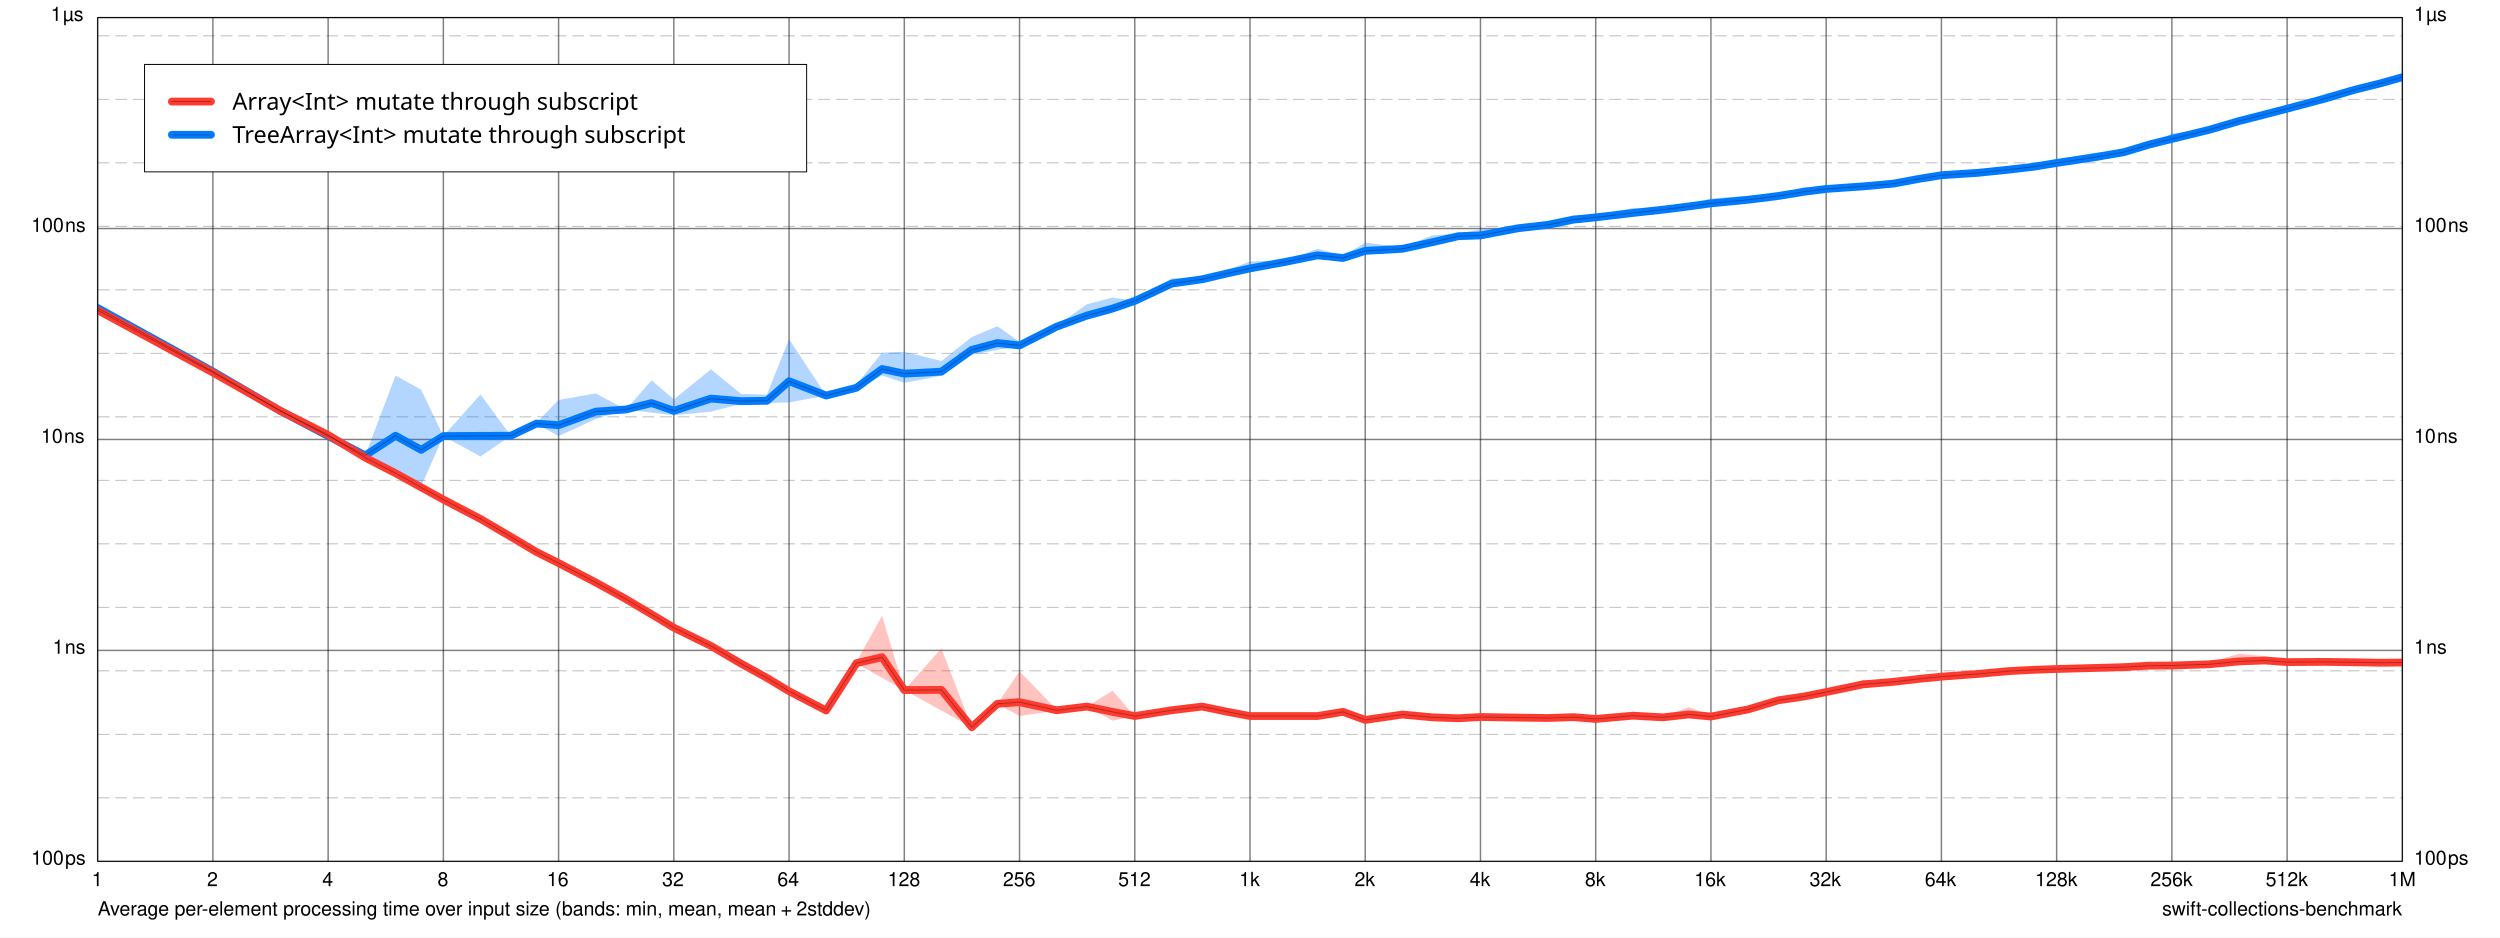
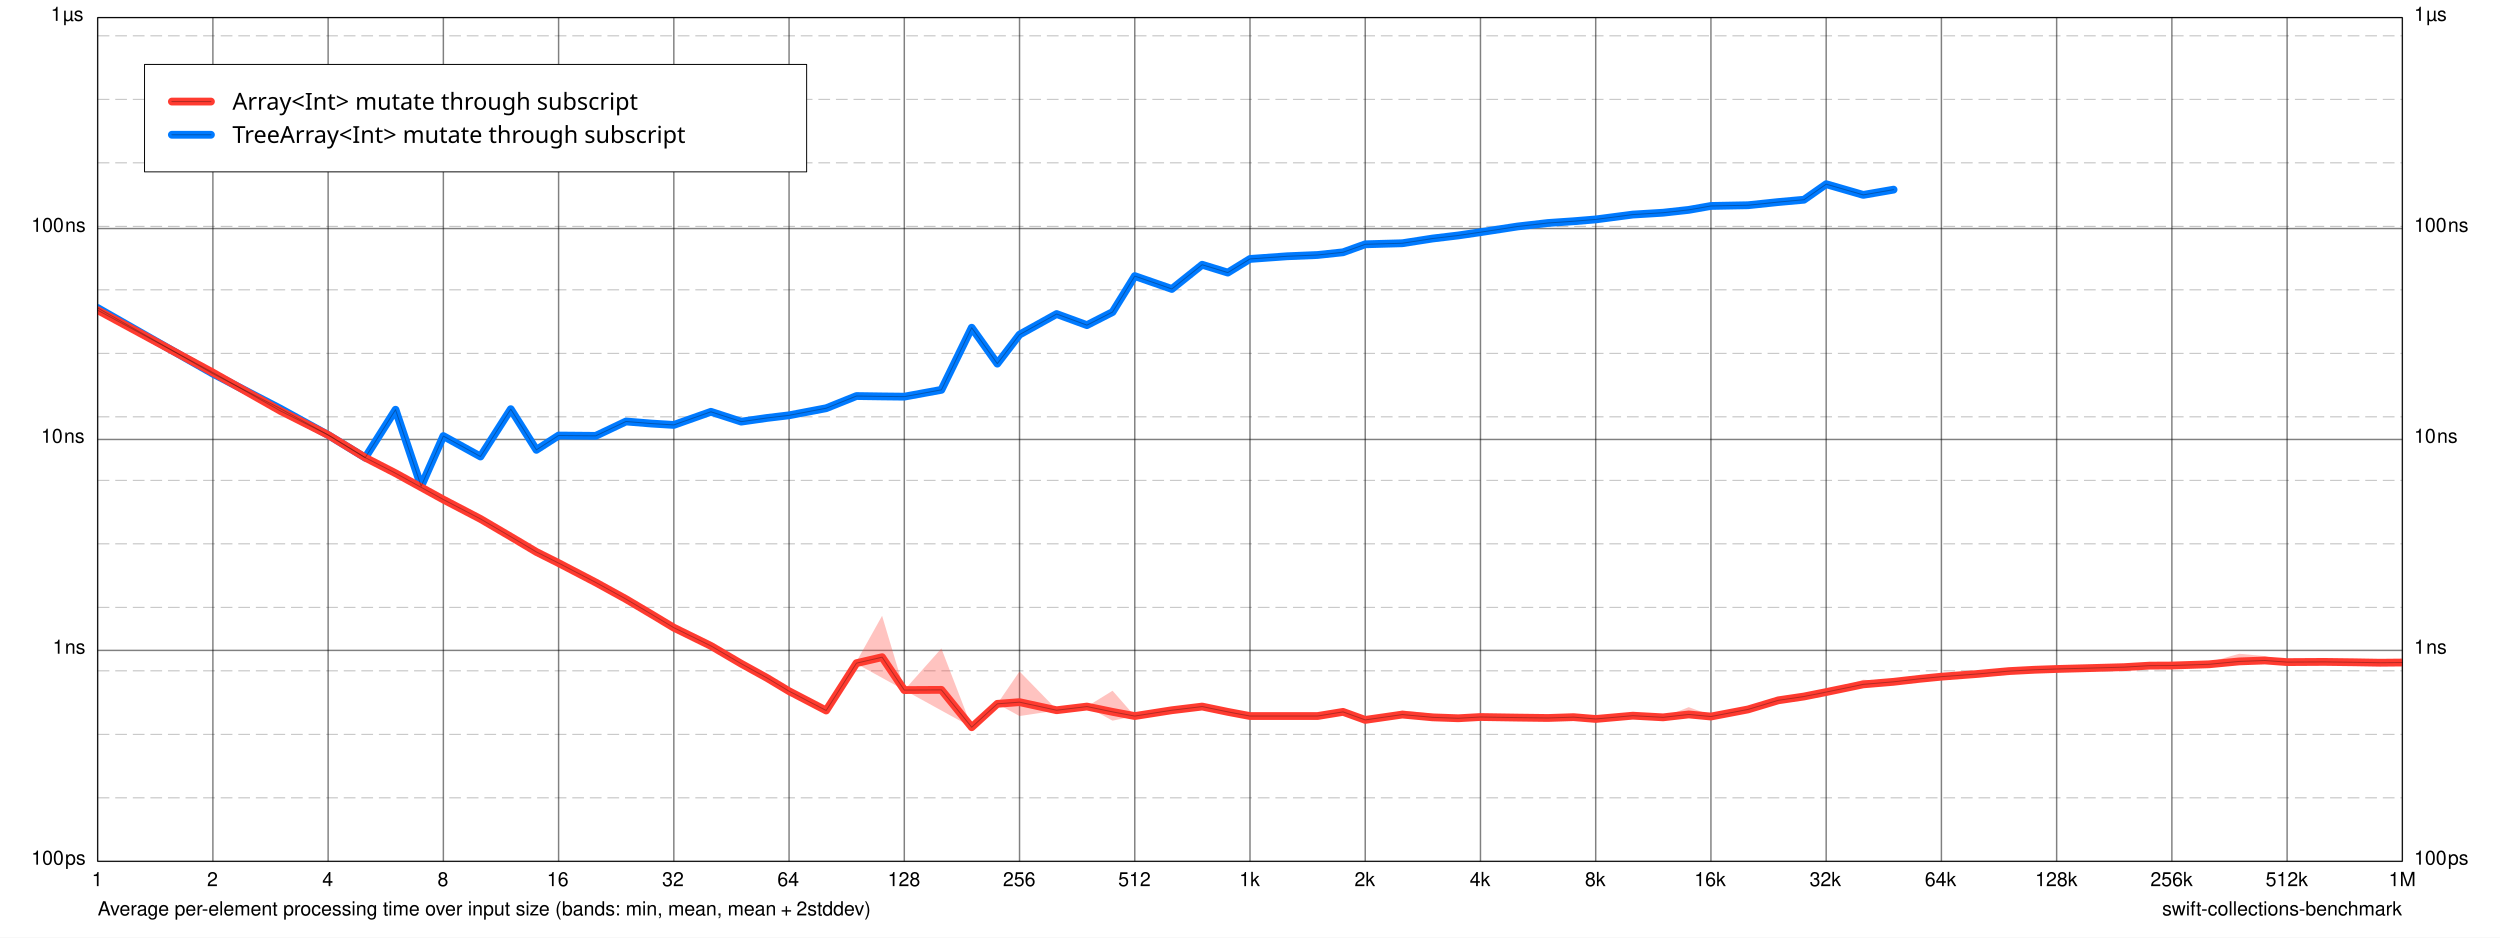
<svg xmlns="http://www.w3.org/2000/svg" xmlns:xlink="http://www.w3.org/1999/xlink" width="1280.0px" height="480.0px" viewBox="0.0 0.0 1280.0 480.0" version="1.1">
  <path d="M 0 0 L 0 480 L 1280 480 L 1280 0 z" fill="#FFFFFF" fill-opacity="1.0" stroke="none" />
  <text x="50" y="468.7" font-family="Helvetica" font-size="10" font-weight="normal" font-style="normal" fill="#000000" fill-opacity="1">Average per-element processing time over input size (bands: min, mean, mean + 2stddev)</text>
  <a xlink:href="https://github.com/apple/swift-collections-benchmark">
    <text x="1107" y="468.7" font-family="Helvetica" font-size="10" font-weight="normal" font-style="normal" fill="#000000" fill-opacity="1">swift-collections-benchmark</text>
  </a>
  <path d="M 50 9 L 50 441" fill="none" stroke-width="0.75" stroke="#000000" stroke-opacity="0.498" stroke-linecap="butt" stroke-linejoin="round" />
  <text x="47" y="453.7" font-family="Helvetica" font-size="10" font-weight="normal" font-style="normal" fill="#000000" fill-opacity="1">1</text>
  <path d="M 109 9 L 109 441" fill="none" stroke-width="0.75" stroke="#000000" stroke-opacity="0.498" stroke-linecap="butt" stroke-linejoin="round" />
  <text x="106" y="453.7" font-family="Helvetica" font-size="10" font-weight="normal" font-style="normal" fill="#000000" fill-opacity="1">2</text>
  <path d="M 168 9 L 168 441" fill="none" stroke-width="0.75" stroke="#000000" stroke-opacity="0.498" stroke-linecap="butt" stroke-linejoin="round" />
  <text x="165" y="453.7" font-family="Helvetica" font-size="10" font-weight="normal" font-style="normal" fill="#000000" fill-opacity="1">4</text>
  <path d="M 227 9 L 227 441" fill="none" stroke-width="0.75" stroke="#000000" stroke-opacity="0.498" stroke-linecap="butt" stroke-linejoin="round" />
  <text x="224" y="453.7" font-family="Helvetica" font-size="10" font-weight="normal" font-style="normal" fill="#000000" fill-opacity="1">8</text>
  <path d="M 286 9 L 286 441" fill="none" stroke-width="0.75" stroke="#000000" stroke-opacity="0.498" stroke-linecap="butt" stroke-linejoin="round" />
  <text x="280" y="453.7" font-family="Helvetica" font-size="10" font-weight="normal" font-style="normal" fill="#000000" fill-opacity="1">16</text>
  <path d="M 345 9 L 345 441" fill="none" stroke-width="0.75" stroke="#000000" stroke-opacity="0.498" stroke-linecap="butt" stroke-linejoin="round" />
  <text x="339" y="453.7" font-family="Helvetica" font-size="10" font-weight="normal" font-style="normal" fill="#000000" fill-opacity="1">32</text>
  <path d="M 404 9 L 404 441" fill="none" stroke-width="0.75" stroke="#000000" stroke-opacity="0.498" stroke-linecap="butt" stroke-linejoin="round" />
  <text x="398" y="453.7" font-family="Helvetica" font-size="10" font-weight="normal" font-style="normal" fill="#000000" fill-opacity="1">64</text>
  <path d="M 463 9 L 463 441" fill="none" stroke-width="0.75" stroke="#000000" stroke-opacity="0.498" stroke-linecap="butt" stroke-linejoin="round" />
  <text x="454.5" y="453.7" font-family="Helvetica" font-size="10" font-weight="normal" font-style="normal" fill="#000000" fill-opacity="1">128</text>
  <path d="M 522 9 L 522 441" fill="none" stroke-width="0.75" stroke="#000000" stroke-opacity="0.498" stroke-linecap="butt" stroke-linejoin="round" />
  <text x="513.5" y="453.7" font-family="Helvetica" font-size="10" font-weight="normal" font-style="normal" fill="#000000" fill-opacity="1">256</text>
  <path d="M 581 9 L 581 441" fill="none" stroke-width="0.75" stroke="#000000" stroke-opacity="0.498" stroke-linecap="butt" stroke-linejoin="round" />
  <text x="572.5" y="453.7" font-family="Helvetica" font-size="10" font-weight="normal" font-style="normal" fill="#000000" fill-opacity="1">512</text>
  <path d="M 640 9 L 640 441" fill="none" stroke-width="0.75" stroke="#000000" stroke-opacity="0.498" stroke-linecap="butt" stroke-linejoin="round" />
  <text x="634.5" y="453.7" font-family="Helvetica" font-size="10" font-weight="normal" font-style="normal" fill="#000000" fill-opacity="1">1k</text>
  <path d="M 699 9 L 699 441" fill="none" stroke-width="0.75" stroke="#000000" stroke-opacity="0.498" stroke-linecap="butt" stroke-linejoin="round" />
  <text x="693.5" y="453.7" font-family="Helvetica" font-size="10" font-weight="normal" font-style="normal" fill="#000000" fill-opacity="1">2k</text>
  <path d="M 758 9 L 758 441" fill="none" stroke-width="0.75" stroke="#000000" stroke-opacity="0.498" stroke-linecap="butt" stroke-linejoin="round" />
  <text x="752.5" y="453.7" font-family="Helvetica" font-size="10" font-weight="normal" font-style="normal" fill="#000000" fill-opacity="1">4k</text>
  <path d="M 817 9 L 817 441" fill="none" stroke-width="0.75" stroke="#000000" stroke-opacity="0.498" stroke-linecap="butt" stroke-linejoin="round" />
  <text x="811.5" y="453.7" font-family="Helvetica" font-size="10" font-weight="normal" font-style="normal" fill="#000000" fill-opacity="1">8k</text>
  <path d="M 876 9 L 876 441" fill="none" stroke-width="0.75" stroke="#000000" stroke-opacity="0.498" stroke-linecap="butt" stroke-linejoin="round" />
  <text x="867.5" y="453.7" font-family="Helvetica" font-size="10" font-weight="normal" font-style="normal" fill="#000000" fill-opacity="1">16k</text>
  <path d="M 935 9 L 935 441" fill="none" stroke-width="0.75" stroke="#000000" stroke-opacity="0.498" stroke-linecap="butt" stroke-linejoin="round" />
  <text x="926.5" y="453.7" font-family="Helvetica" font-size="10" font-weight="normal" font-style="normal" fill="#000000" fill-opacity="1">32k</text>
  <path d="M 994 9 L 994 441" fill="none" stroke-width="0.75" stroke="#000000" stroke-opacity="0.498" stroke-linecap="butt" stroke-linejoin="round" />
  <text x="985.5" y="453.7" font-family="Helvetica" font-size="10" font-weight="normal" font-style="normal" fill="#000000" fill-opacity="1">64k</text>
  <path d="M 1053 9 L 1053 441" fill="none" stroke-width="0.75" stroke="#000000" stroke-opacity="0.498" stroke-linecap="butt" stroke-linejoin="round" />
  <text x="1042" y="453.7" font-family="Helvetica" font-size="10" font-weight="normal" font-style="normal" fill="#000000" fill-opacity="1">128k</text>
  <path d="M 1112 9 L 1112 441" fill="none" stroke-width="0.75" stroke="#000000" stroke-opacity="0.498" stroke-linecap="butt" stroke-linejoin="round" />
  <text x="1101" y="453.7" font-family="Helvetica" font-size="10" font-weight="normal" font-style="normal" fill="#000000" fill-opacity="1">256k</text>
  <path d="M 1171 9 L 1171 441" fill="none" stroke-width="0.75" stroke="#000000" stroke-opacity="0.498" stroke-linecap="butt" stroke-linejoin="round" />
  <text x="1160" y="453.7" font-family="Helvetica" font-size="10" font-weight="normal" font-style="normal" fill="#000000" fill-opacity="1">512k</text>
  <path d="M 1230 9 L 1230 441" fill="none" stroke-width="0.75" stroke="#000000" stroke-opacity="0.498" stroke-linecap="butt" stroke-linejoin="round" />
  <text x="1223" y="453.7" font-family="Helvetica" font-size="10" font-weight="normal" font-style="normal" fill="#000000" fill-opacity="1">1M</text>
  <path d="M 50 441 L 1230 441" fill="none" stroke-width="0.75" stroke="#000000" stroke-opacity="0.498" stroke-linecap="butt" stroke-linejoin="round" />
  <text x="16" y="442.7" font-family="Helvetica" font-size="10" font-weight="normal" font-style="normal" fill="#000000" fill-opacity="1">100 ps</text>
  <text x="1236" y="442.7" font-family="Helvetica" font-size="10" font-weight="normal" font-style="normal" fill="#000000" fill-opacity="1">100 ps</text>
  <path d="M 50 333 L 1230 333" fill="none" stroke-width="0.75" stroke="#000000" stroke-opacity="0.498" stroke-linecap="butt" stroke-linejoin="round" />
  <text x="27" y="334.7" font-family="Helvetica" font-size="10" font-weight="normal" font-style="normal" fill="#000000" fill-opacity="1">1 ns</text>
  <text x="1236" y="334.7" font-family="Helvetica" font-size="10" font-weight="normal" font-style="normal" fill="#000000" fill-opacity="1">1 ns</text>
  <path d="M 50 225 L 1230 225" fill="none" stroke-width="0.75" stroke="#000000" stroke-opacity="0.498" stroke-linecap="butt" stroke-linejoin="round" />
  <text x="21" y="226.7" font-family="Helvetica" font-size="10" font-weight="normal" font-style="normal" fill="#000000" fill-opacity="1">10 ns</text>
  <text x="1236" y="226.7" font-family="Helvetica" font-size="10" font-weight="normal" font-style="normal" fill="#000000" fill-opacity="1">10 ns</text>
  <path d="M 50 117 L 1230 117" fill="none" stroke-width="0.75" stroke="#000000" stroke-opacity="0.498" stroke-linecap="butt" stroke-linejoin="round" />
  <text x="16" y="118.7" font-family="Helvetica" font-size="10" font-weight="normal" font-style="normal" fill="#000000" fill-opacity="1">100 ns</text>
  <text x="1236" y="118.7" font-family="Helvetica" font-size="10" font-weight="normal" font-style="normal" fill="#000000" fill-opacity="1">100 ns</text>
  <path d="M 50 9 L 1230 9" fill="none" stroke-width="0.75" stroke="#000000" stroke-opacity="0.498" stroke-linecap="butt" stroke-linejoin="round" />
  <text x="26" y="10.7" font-family="Helvetica" font-size="10" font-weight="normal" font-style="normal" fill="#000000" fill-opacity="1">1 µs</text>
  <text x="1236" y="10.7" font-family="Helvetica" font-size="10" font-weight="normal" font-style="normal" fill="#000000" fill-opacity="1">1 µs</text>
  <path d="M 50 408.49 L 1230 408.49" fill="none" stroke-width="0.5" stroke="#000000" stroke-opacity="0.259" stroke-linecap="butt" stroke-linejoin="round" stroke-dasharray="6 3" stroke-dashoffset="0" />
  <path d="M 50 375.98 L 1230 375.98" fill="none" stroke-width="0.5" stroke="#000000" stroke-opacity="0.259" stroke-linecap="butt" stroke-linejoin="round" stroke-dasharray="6 3" stroke-dashoffset="0" />
  <path d="M 50 343.47 L 1230 343.47" fill="none" stroke-width="0.5" stroke="#000000" stroke-opacity="0.259" stroke-linecap="butt" stroke-linejoin="round" stroke-dasharray="6 3" stroke-dashoffset="0" />
  <path d="M 50 310.96 L 1230 310.96" fill="none" stroke-width="0.5" stroke="#000000" stroke-opacity="0.259" stroke-linecap="butt" stroke-linejoin="round" stroke-dasharray="6 3" stroke-dashoffset="0" />
  <path d="M 50 278.44 L 1230 278.44" fill="none" stroke-width="0.5" stroke="#000000" stroke-opacity="0.259" stroke-linecap="butt" stroke-linejoin="round" stroke-dasharray="6 3" stroke-dashoffset="0" />
  <path d="M 50 245.93 L 1230 245.93" fill="none" stroke-width="0.5" stroke="#000000" stroke-opacity="0.259" stroke-linecap="butt" stroke-linejoin="round" stroke-dasharray="6 3" stroke-dashoffset="0" />
  <path d="M 50 213.42 L 1230 213.42" fill="none" stroke-width="0.5" stroke="#000000" stroke-opacity="0.259" stroke-linecap="butt" stroke-linejoin="round" stroke-dasharray="6 3" stroke-dashoffset="0" />
  <path d="M 50 180.91 L 1230 180.91" fill="none" stroke-width="0.5" stroke="#000000" stroke-opacity="0.259" stroke-linecap="butt" stroke-linejoin="round" stroke-dasharray="6 3" stroke-dashoffset="0" />
  <path d="M 50 148.4 L 1230 148.4" fill="none" stroke-width="0.5" stroke="#000000" stroke-opacity="0.259" stroke-linecap="butt" stroke-linejoin="round" stroke-dasharray="6 3" stroke-dashoffset="0" />
  <path d="M 50 115.89 L 1230 115.89" fill="none" stroke-width="0.5" stroke="#000000" stroke-opacity="0.259" stroke-linecap="butt" stroke-linejoin="round" stroke-dasharray="6 3" stroke-dashoffset="0" />
  <path d="M 50 83.376 L 1230 83.376" fill="none" stroke-width="0.5" stroke="#000000" stroke-opacity="0.259" stroke-linecap="butt" stroke-linejoin="round" stroke-dasharray="6 3" stroke-dashoffset="0" />
  <path d="M 50 50.865 L 1230 50.865" fill="none" stroke-width="0.5" stroke="#000000" stroke-opacity="0.259" stroke-linecap="butt" stroke-linejoin="round" stroke-dasharray="6 3" stroke-dashoffset="0" />
  <path d="M 50 18.354 L 1230 18.354" fill="none" stroke-width="0.5" stroke="#000000" stroke-opacity="0.259" stroke-linecap="butt" stroke-linejoin="round" stroke-dasharray="6 3" stroke-dashoffset="0" />
  <path d="M 74 33 L 74 88 L 413 88 L 413 33 z" fill="#FFFFFF" fill-opacity="1.0" stroke="none" />
  <clipPath id="clip-0">
    <path d="M 50 9 L 50 441 L 1230 441 L 1230 9 z" />
  </clipPath>
  <g clip-path="url(#clip-0)">
-     <path d="M 50 157.69L 109 190.2L 143.51 210.35L 168 221.7L 186.99 233.18L 202.51 192.3L 215.63 199.53L 227 223.27L 245.99 201.97L 261.51 223.09L 274.63 216.47L 286 204.75L 304.99 201.46L 320.51 209.64L 333.63 194.73L 345 204.49L 363.99 189.11L 379.51 201.73L 392.63 202.05L 404 173.61L 422.99 202.52L 438.51 196.91L 451.63 180.55L 463 180.13L 481.99 184.84L 497.51 172.58L 510.63 167.01L 522 174.96L 540.99 166.76L 556.51 155.78L 569.63 152.39L 581 153.95L 599.99 142.49L 615.51 142L 628.63 138.18L 640 133.89L 658.99 133.22L 674.51 127.35L 687.63 130.96L 699 124.26L 717.99 126.49L 733.51 120.52L 746.63 119.54L 758 117.48L 776.99 115.99L 792.51 113.27L 805.63 110.24L 817 110.66L 835.99 106.45L 851.51 106.48L 864.63 104.72L 876 101.65L 894.99 100.19L 910.51 100.31L 923.63 95.873L 935 96.022L 953.99 95.142L 969.51 93.719L 982.63 91.429L 994 88.494L 1013 87.948L 1028.5 85.509L 1041.6 85.208L 1053 81.79L 1072 78.287L 1087.5 77.585L 1100.6 73.411L 1112 68.38L 1131 65.854L 1146.5 60.668L 1159.6 57.938L 1171 55.142L 1190 48.114L 1205.5 44.23L 1218.6 42.614L 1230 39.088L 1230 39.708L 1218.6 42.758L 1205.5 46.595L 1190 51.491L 1171 55.813L 1159.6 58.837L 1146.5 62.409L 1131 66.711L 1112 72.142L 1100.6 74.132L 1087.5 78.012L 1072 81.411L 1053 84.014L 1041.6 85.363L 1028.5 87.358L 1013 88.641L 994 90.16L 982.63 91.598L 969.51 94.103L 953.99 95.517L 935 96.984L 923.63 99.034L 910.51 100.36L 894.99 103.06L 876 105.02L 864.63 106.04L 851.51 107.67L 835.99 109.99L 817 111.52L 805.63 113.26L 792.51 115.8L 776.99 117.23L 758 121.67L 746.63 121.43L 733.51 125.25L 717.99 127.73L 699 130.02L 687.63 132.51L 674.51 131.97L 658.99 134.18L 640 138.74L 628.63 140.53L 615.51 143.35L 599.99 146.15L 581 154.11L 569.63 160.1L 556.51 163.77L 540.99 167.44L 522 177.54L 510.63 179.11L 497.51 181.7L 481.99 192.37L 463 196.01L 451.63 192.28L 438.51 199.12L 422.99 202.52L 404 206.03L 392.63 206.37L 379.51 206.77L 363.99 210.75L 345 212.58L 333.63 211.3L 320.51 209.64L 304.99 214.53L 286 223.27L 274.63 217.01L 261.51 223.09L 245.99 233.74L 227 223.27L 215.63 248.96L 202.51 241.73L 186.99 233.18L 168 223.84L 143.51 210.35L 109 190.2L 50 157.69" fill="#007AFF" fill-opacity="0.302" stroke="none" />
+     <path d="M 50 157.69L 109 191.33L 143.51 209.22L 168 222.71L 186.99 234.31L 202.51 209.78L 215.63 248.96L 227 223.27L 245.99 233.74L 261.51 209.5L 274.63 230.32L 286 222.99L 304.99 223.16L 320.51 215.8L 333.63 216.87L 345 217.56L 363.99 210.84L 379.51 215.88L 392.63 214L 404 212.64L 422.99 209.01L 438.51 202.77L 451.63 202.96L 463 203.09L 481.99 199.6L 497.51 167.8L 510.63 186.18L 522 171.32L 540.99 160.78L 556.51 166.47L 569.63 159.77L 581 141.36L 599.99 147.95L 615.51 135.55L 628.63 139.57L 640 132.58L 658.99 131.21L 674.51 130.56L 687.63 129.17L 699 125.08L 717.99 124.54L 733.51 122.12L 746.63 120.55L 758 118.88L 776.99 115.96L 792.51 114.18L 805.63 113.28L 817 112.35L 835.99 109.86L 851.51 108.91L 864.63 107.46L 876 105.45L 894.99 105.08L 910.51 103.45L 923.63 102.26L 935 94.305L 953.99 99.789L 969.51 97.098L 969.51 97.098L 953.99 99.789L 935 94.305L 923.63 102.26L 910.51 103.45L 894.99 105.08L 876 105.45L 864.63 107.46L 851.51 108.91L 835.99 109.86L 817 112.35L 805.63 113.28L 792.51 114.18L 776.99 115.96L 758 118.88L 746.63 120.55L 733.51 122.12L 717.99 124.54L 699 125.08L 687.63 129.17L 674.51 130.56L 658.99 131.21L 640 132.58L 628.63 139.57L 615.51 135.55L 599.99 147.95L 581 141.36L 569.63 159.77L 556.51 166.47L 540.99 160.78L 522 171.32L 510.63 186.18L 497.51 167.8L 481.99 199.6L 463 203.09L 451.63 202.96L 438.51 202.77L 422.99 209.01L 404 212.64L 392.63 214L 379.51 215.88L 363.99 210.84L 345 217.56L 333.63 216.87L 320.51 215.8L 304.99 223.16L 286 222.99L 274.63 230.32L 261.51 209.5L 245.99 233.74L 227 223.27L 215.63 248.96L 202.51 209.78L 186.99 234.31L 168 222.71L 143.51 209.22L 109 191.33L 50 157.69" fill="#007AFF" fill-opacity="0.302" stroke="none" />
    <path d="M 50 158.82L 109 189.19L 143.51 210.35L 168 222.71L 186.99 234.31L 202.51 240.72L 215.63 247.95L 227 254.21L 245.99 265.69L 261.51 273.23L 274.63 282.6L 286 286.72L 304.99 298.2L 320.51 306.75L 333.63 312.97L 345 321.38L 363.99 330.71L 379.51 338.25L 392.63 345.48L 404 353.89L 422.99 362.21L 438.51 338.76L 451.63 315.29L 463 353.32L 481.99 332.01L 497.51 372.34L 510.63 360.36L 522 343.77L 540.99 363.25L 556.51 361.76L 569.63 353.66L 581 366.62L 599.99 363.64L 615.51 361.76L 628.63 364.48L 640 366.62L 658.99 366.62L 674.51 366.62L 687.63 364.48L 699 368.59L 717.99 363.77L 733.51 365.44L 746.63 367.71L 758 365.75L 776.99 367.38L 792.51 366.65L 805.63 367.16L 817 368.11L 835.99 364.81L 851.51 367.27L 864.63 362.06L 876 366.18L 894.99 362.72L 910.51 357.41L 923.63 356.29L 935 354.07L 953.99 348.01L 969.51 349.09L 982.63 347.39L 994 346.18L 1013 344.98L 1028.5 342.26L 1041.6 341.8L 1053 341.9L 1072 341.76L 1087.5 341.5L 1100.6 339.46L 1112 340.21L 1131 339.08L 1146.5 334.72L 1159.6 335.95L 1171 338.6L 1190 337.46L 1205.5 338.51L 1218.6 339.15L 1230 339.16L 1230 339.23L 1218.6 339.38L 1205.5 339.29L 1190 339.41L 1171 339.15L 1159.6 338.99L 1146.5 340.11L 1131 340.49L 1112 340.95L 1100.6 341.29L 1087.5 341.61L 1072 342.1L 1053 342.74L 1041.6 343.32L 1028.5 344.1L 1013 345.04L 994 346.56L 982.63 347.65L 969.51 349.09L 953.99 351.26L 935 354.43L 923.63 356.72L 910.51 358.98L 894.99 363.42L 876 367.11L 864.63 367.18L 851.51 367.28L 835.99 367.02L 817 368.11L 805.63 367.19L 792.51 367.96L 776.99 367.42L 758 367.6L 746.63 367.76L 733.51 367.96L 717.99 366.62L 699 368.59L 687.63 364.48L 674.51 366.62L 658.99 366.62L 640 366.62L 628.63 364.48L 615.51 361.76L 599.99 363.64L 581 366.62L 569.63 368.99L 556.51 361.76L 540.99 363.78L 522 366.62L 510.63 360.36L 497.51 372.34L 481.99 363.78L 463 353.32L 451.63 347.06L 438.51 339.82L 422.99 364.35L 404 353.89L 392.63 347.62L 379.51 340.39L 363.99 330.71L 345 321.38L 333.63 315.11L 320.51 306.75L 304.99 298.2L 286 288.86L 274.63 282.6L 261.51 275.37L 245.99 265.69L 227 256.35L 215.63 250.09L 202.51 242.86L 186.99 234.31L 168 222.71L 143.51 210.35L 109 191.33L 50 158.82" fill="#FF3B30" fill-opacity="0.302" stroke="none" />
-     <path d="M 50 157.69L 109 190.2L 143.51 210.35L 168 223.27L 186.99 233.18L 202.51 223.09L 215.63 230.32L 227 223.27L 245.99 223.16L 261.51 223.09L 274.63 216.87L 286 217.69L 304.99 210.75L 320.51 209.64L 333.63 206.37L 345 210.33L 363.99 204.07L 379.51 205.4L 392.63 205.21L 404 195.18L 422.99 202.52L 438.51 198.53L 451.63 188.92L 463 191.31L 481.99 190.28L 497.51 179.14L 510.63 175.63L 522 176.85L 540.99 167.26L 556.51 161.55L 569.63 157.96L 581 154.07L 599.99 145.17L 615.51 142.99L 628.63 139.91L 640 137.42L 658.99 133.92L 674.51 130.72L 687.63 132.1L 699 128.44L 717.99 127.4L 733.51 123.97L 746.63 120.93L 758 120.54L 776.99 116.9L 792.51 115.12L 805.63 112.45L 817 111.29L 835.99 109.04L 851.51 107.35L 864.63 105.69L 876 104.12L 894.99 102.29L 910.51 100.34L 923.63 98.187L 935 96.731L 953.99 95.419L 969.51 94.003L 982.63 91.554L 994 89.719L 1013 88.459L 1028.5 86.868L 1041.6 85.323L 1053 83.423L 1072 80.575L 1087.5 77.9L 1100.6 73.942L 1112 71.13L 1131 66.486L 1146.5 61.948L 1159.6 58.601L 1171 55.637L 1190 50.585L 1205.5 45.965L 1218.6 42.721L 1230 39.545" fill="none" stroke-width="4" stroke="#007AFF" stroke-opacity="1" stroke-linecap="round" stroke-linejoin="round" />
+     <path d="M 50 157.69L 109 191.33L 143.51 209.22L 168 222.71L 186.99 234.31L 202.51 209.78L 215.63 248.96L 227 223.27L 245.99 233.74L 261.51 209.5L 274.63 230.32L 286 222.99L 304.99 223.16L 320.51 215.8L 333.63 216.87L 345 217.56L 363.99 210.84L 379.51 215.88L 392.63 214L 404 212.64L 422.99 209.01L 438.51 202.77L 451.63 202.96L 463 203.09L 481.99 199.6L 497.51 167.8L 510.63 186.18L 522 171.32L 540.99 160.78L 556.51 166.47L 569.63 159.77L 581 141.36L 599.99 147.95L 615.51 135.55L 628.63 139.57L 640 132.58L 658.99 131.21L 674.51 130.56L 687.63 129.17L 699 125.08L 717.99 124.54L 733.51 122.12L 746.63 120.55L 758 118.88L 776.99 115.96L 792.51 114.18L 805.63 113.28L 817 112.35L 835.99 109.86L 851.51 108.91L 864.63 107.46L 876 105.45L 894.99 105.08L 910.51 103.45L 923.63 102.26L 935 94.305L 953.99 99.789L 969.51 97.098" fill="none" stroke-width="4" stroke="#007AFF" stroke-opacity="1" stroke-linecap="round" stroke-linejoin="round" />
    <path d="M 50 158.82L 109 190.76L 143.51 210.35L 168 222.71L 186.99 234.31L 202.51 242.29L 215.63 249.52L 227 255.78L 245.99 265.69L 261.51 274.8L 274.63 282.6L 286 288.3L 304.99 298.2L 320.51 306.75L 333.63 314.54L 345 321.38L 363.99 330.71L 379.51 339.82L 392.63 347.06L 404 353.89L 422.99 363.78L 438.51 339.54L 451.63 336.48L 463 353.32L 481.99 353.21L 497.51 372.34L 510.63 360.36L 522 359.5L 540.99 363.64L 556.51 361.76L 569.63 364.48L 581 366.62L 599.99 363.64L 615.51 361.76L 628.63 364.48L 640 366.62L 658.99 366.62L 674.51 366.62L 687.63 364.48L 699 368.59L 717.99 365.86L 733.51 367.28L 746.63 367.75L 758 367.11L 776.99 367.41L 792.51 367.61L 805.63 367.18L 817 368.11L 835.99 366.43L 851.51 367.28L 864.63 365.79L 876 366.87L 894.99 363.23L 910.51 358.56L 923.63 356.61L 935 354.34L 953.99 350.39L 969.51 349.09L 982.63 347.58L 994 346.46L 1013 345.02L 1028.5 343.61L 1041.6 342.92L 1053 342.52L 1072 342.01L 1087.5 341.58L 1100.6 340.81L 1112 340.75L 1131 340.12L 1146.5 338.64L 1159.6 338.17L 1171 339L 1190 338.89L 1205.5 339.09L 1218.6 339.32L 1230 339.21" fill="none" stroke-width="4" stroke="#FF3B30" stroke-opacity="1" stroke-linecap="round" stroke-linejoin="round" />
-     <path d="M 50 157.69L 109 190.2L 143.51 210.35L 168 223.27L 186.99 233.18L 202.51 223.09L 215.63 230.32L 227 223.27L 245.99 223.16L 261.51 223.09L 274.63 216.87L 286 217.69L 304.99 210.75L 320.51 209.64L 333.63 206.37L 345 210.33L 363.99 204.07L 379.51 205.4L 392.63 205.21L 404 195.18L 422.99 202.52L 438.51 198.53L 451.63 188.92L 463 191.31L 481.99 190.28L 497.51 179.14L 510.63 175.63L 522 176.85L 540.99 167.26L 556.51 161.55L 569.63 157.96L 581 154.07L 599.99 145.17L 615.51 142.99L 628.63 139.91L 640 137.42L 658.99 133.92L 674.51 130.72L 687.63 132.1L 699 128.44L 717.99 127.4L 733.51 123.97L 746.63 120.93L 758 120.54L 776.99 116.9L 792.51 115.12L 805.63 112.45L 817 111.29L 835.99 109.04L 851.51 107.35L 864.63 105.69L 876 104.12L 894.99 102.29L 910.51 100.34L 923.63 98.187L 935 96.731L 953.99 95.419L 969.51 94.003L 982.63 91.554L 994 89.719L 1013 88.459L 1028.5 86.868L 1041.6 85.323L 1053 83.423L 1072 80.575L 1087.5 77.9L 1100.6 73.942L 1112 71.13L 1131 66.486L 1146.5 61.948L 1159.6 58.601L 1171 55.637L 1190 50.585L 1205.5 45.965L 1218.6 42.721L 1230 39.545" fill="none" stroke-width="0.5" stroke="#000000" stroke-opacity="0.302" stroke-linecap="round" stroke-linejoin="round" />
+     <path d="M 50 157.69L 109 191.33L 143.51 209.22L 168 222.71L 186.99 234.31L 202.51 209.78L 215.63 248.96L 227 223.27L 245.99 233.74L 261.51 209.5L 274.63 230.32L 286 222.99L 304.99 223.16L 320.51 215.8L 333.63 216.87L 345 217.56L 363.99 210.84L 379.51 215.88L 392.63 214L 404 212.64L 422.99 209.01L 438.51 202.77L 451.63 202.96L 463 203.09L 481.99 199.6L 497.51 167.8L 510.63 186.18L 522 171.32L 540.99 160.78L 556.51 166.47L 569.63 159.77L 581 141.36L 599.99 147.95L 615.51 135.55L 628.63 139.57L 640 132.58L 658.99 131.21L 674.51 130.56L 687.63 129.17L 699 125.08L 717.99 124.54L 733.51 122.12L 746.63 120.55L 758 118.88L 776.99 115.96L 792.51 114.18L 805.63 113.28L 817 112.35L 835.99 109.86L 851.51 108.91L 864.63 107.46L 876 105.45L 894.99 105.08L 910.51 103.45L 923.63 102.26L 935 94.305L 953.99 99.789L 969.51 97.098" fill="none" stroke-width="0.5" stroke="#000000" stroke-opacity="0.302" stroke-linecap="round" stroke-linejoin="round" />
    <path d="M 50 158.82L 109 190.76L 143.51 210.35L 168 222.71L 186.99 234.31L 202.51 242.29L 215.63 249.52L 227 255.78L 245.99 265.69L 261.51 274.8L 274.63 282.6L 286 288.3L 304.99 298.2L 320.51 306.75L 333.63 314.54L 345 321.38L 363.99 330.71L 379.51 339.82L 392.63 347.06L 404 353.89L 422.99 363.78L 438.51 339.54L 451.63 336.48L 463 353.32L 481.99 353.21L 497.51 372.34L 510.63 360.36L 522 359.5L 540.99 363.64L 556.51 361.76L 569.63 364.48L 581 366.62L 599.99 363.64L 615.51 361.76L 628.63 364.48L 640 366.62L 658.99 366.62L 674.51 366.62L 687.63 364.48L 699 368.59L 717.99 365.86L 733.51 367.28L 746.63 367.75L 758 367.11L 776.99 367.41L 792.51 367.61L 805.63 367.18L 817 368.11L 835.99 366.43L 851.51 367.28L 864.63 365.79L 876 366.87L 894.99 363.23L 910.51 358.56L 923.63 356.61L 935 354.34L 953.99 350.39L 969.51 349.09L 982.63 347.58L 994 346.46L 1013 345.02L 1028.5 343.61L 1041.6 342.92L 1053 342.52L 1072 342.01L 1087.5 341.58L 1100.6 340.81L 1112 340.75L 1131 340.12L 1146.5 338.64L 1159.6 338.17L 1171 339L 1190 338.89L 1205.5 339.09L 1218.6 339.32L 1230 339.21" fill="none" stroke-width="0.5" stroke="#000000" stroke-opacity="0.302" stroke-linecap="round" stroke-linejoin="round" />
  </g>
  <path d="M 74 33 L 74 88 L 413 88 L 413 33 z" fill="#FFFFFF" fill-opacity="0.702" stroke-width="0.5" stroke="#000000" stroke-opacity="1" stroke-linecap="round" stroke-linejoin="round" />
  <path d="M 88 52 L 108 52" fill="none" stroke-width="4" stroke="#FF3B30" stroke-opacity="1" stroke-linecap="round" stroke-linejoin="round" />
  <path d="M 88 52 L 108 52" fill="none" stroke-width="0.5" stroke="#000000" stroke-opacity="0.302" stroke-linecap="round" stroke-linejoin="round" />
  <text x="119" y="56.17" font-family="Menlo" font-size="12" font-weight="normal" font-style="normal" fill="#000000" fill-opacity="1">Array&lt;Int&gt; mutate through subscript</text>
  <path d="M 88 69 L 108 69" fill="none" stroke-width="4" stroke="#007AFF" stroke-opacity="1" stroke-linecap="round" stroke-linejoin="round" />
  <path d="M 88 69 L 108 69" fill="none" stroke-width="0.5" stroke="#000000" stroke-opacity="0.302" stroke-linecap="round" stroke-linejoin="round" />
  <text x="119" y="73.17" font-family="Menlo" font-size="12" font-weight="normal" font-style="normal" fill="#000000" fill-opacity="1">TreeArray&lt;Int&gt; mutate through subscript</text>
  <path d="M 50 9 L 50 441 L 1230 441 L 1230 9 z" fill="none" stroke-width="0.5" stroke="#000000" stroke-opacity="1" stroke-linecap="round" stroke-linejoin="round" />
</svg>
